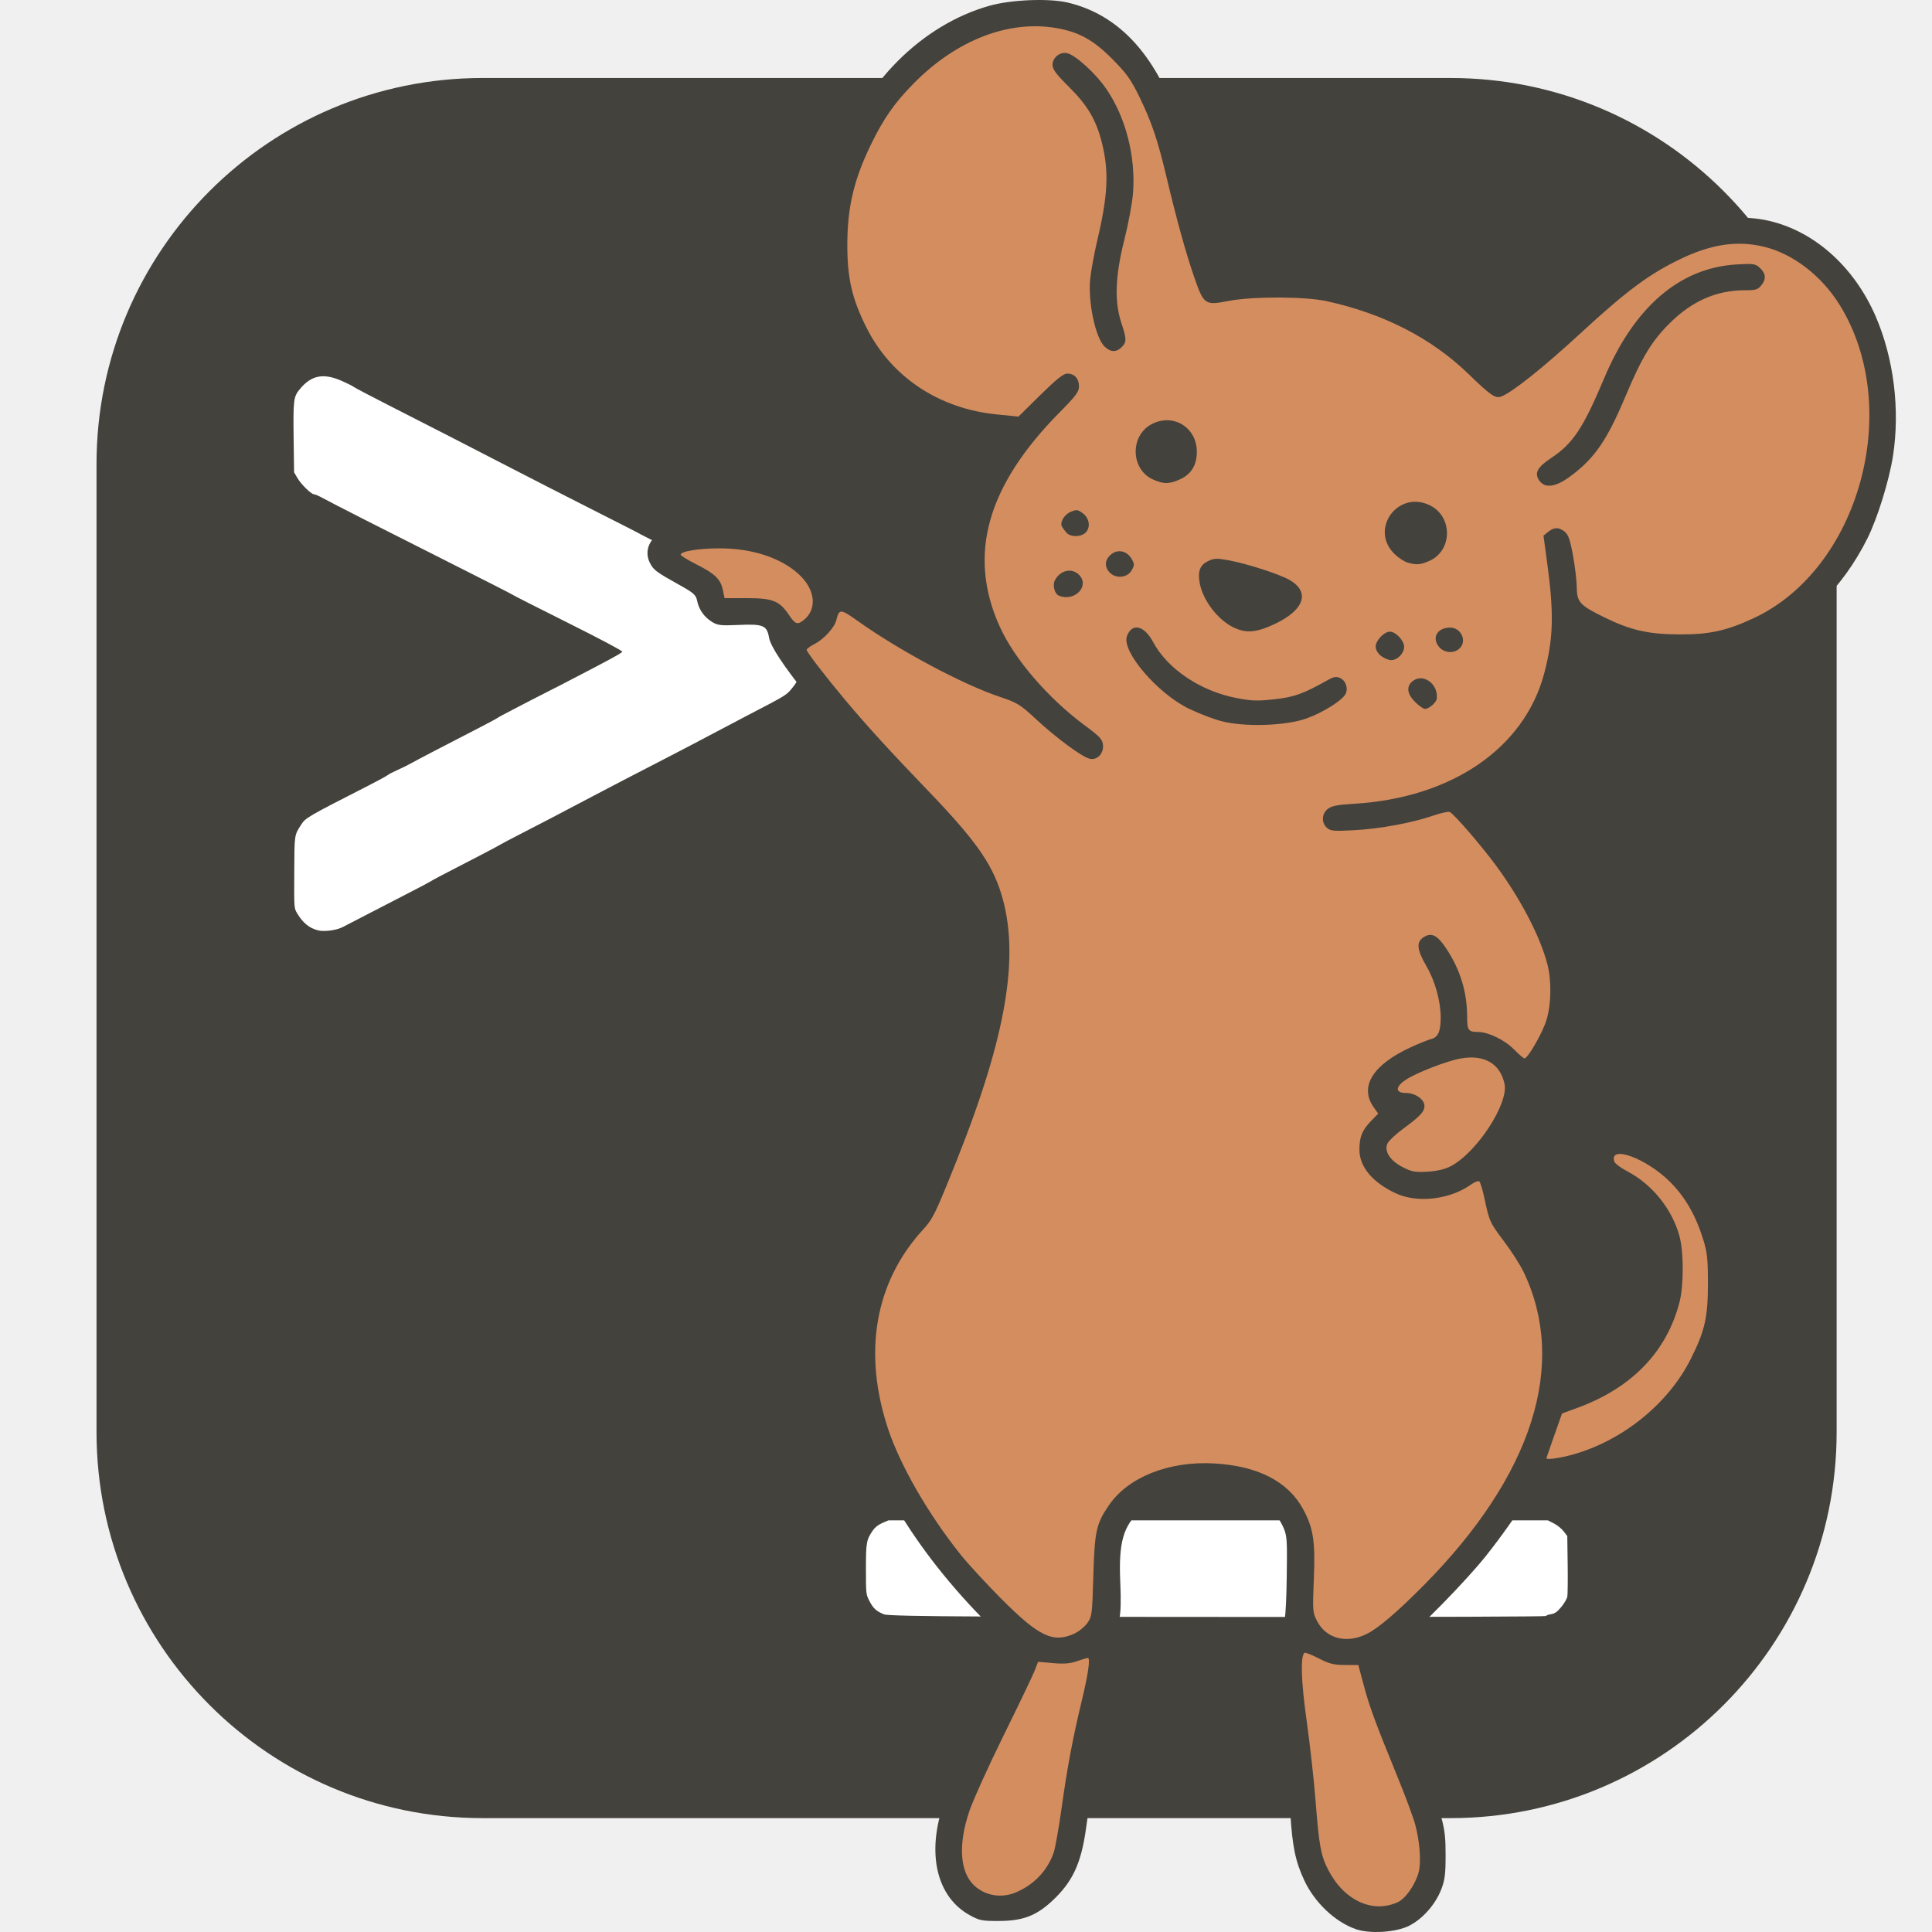
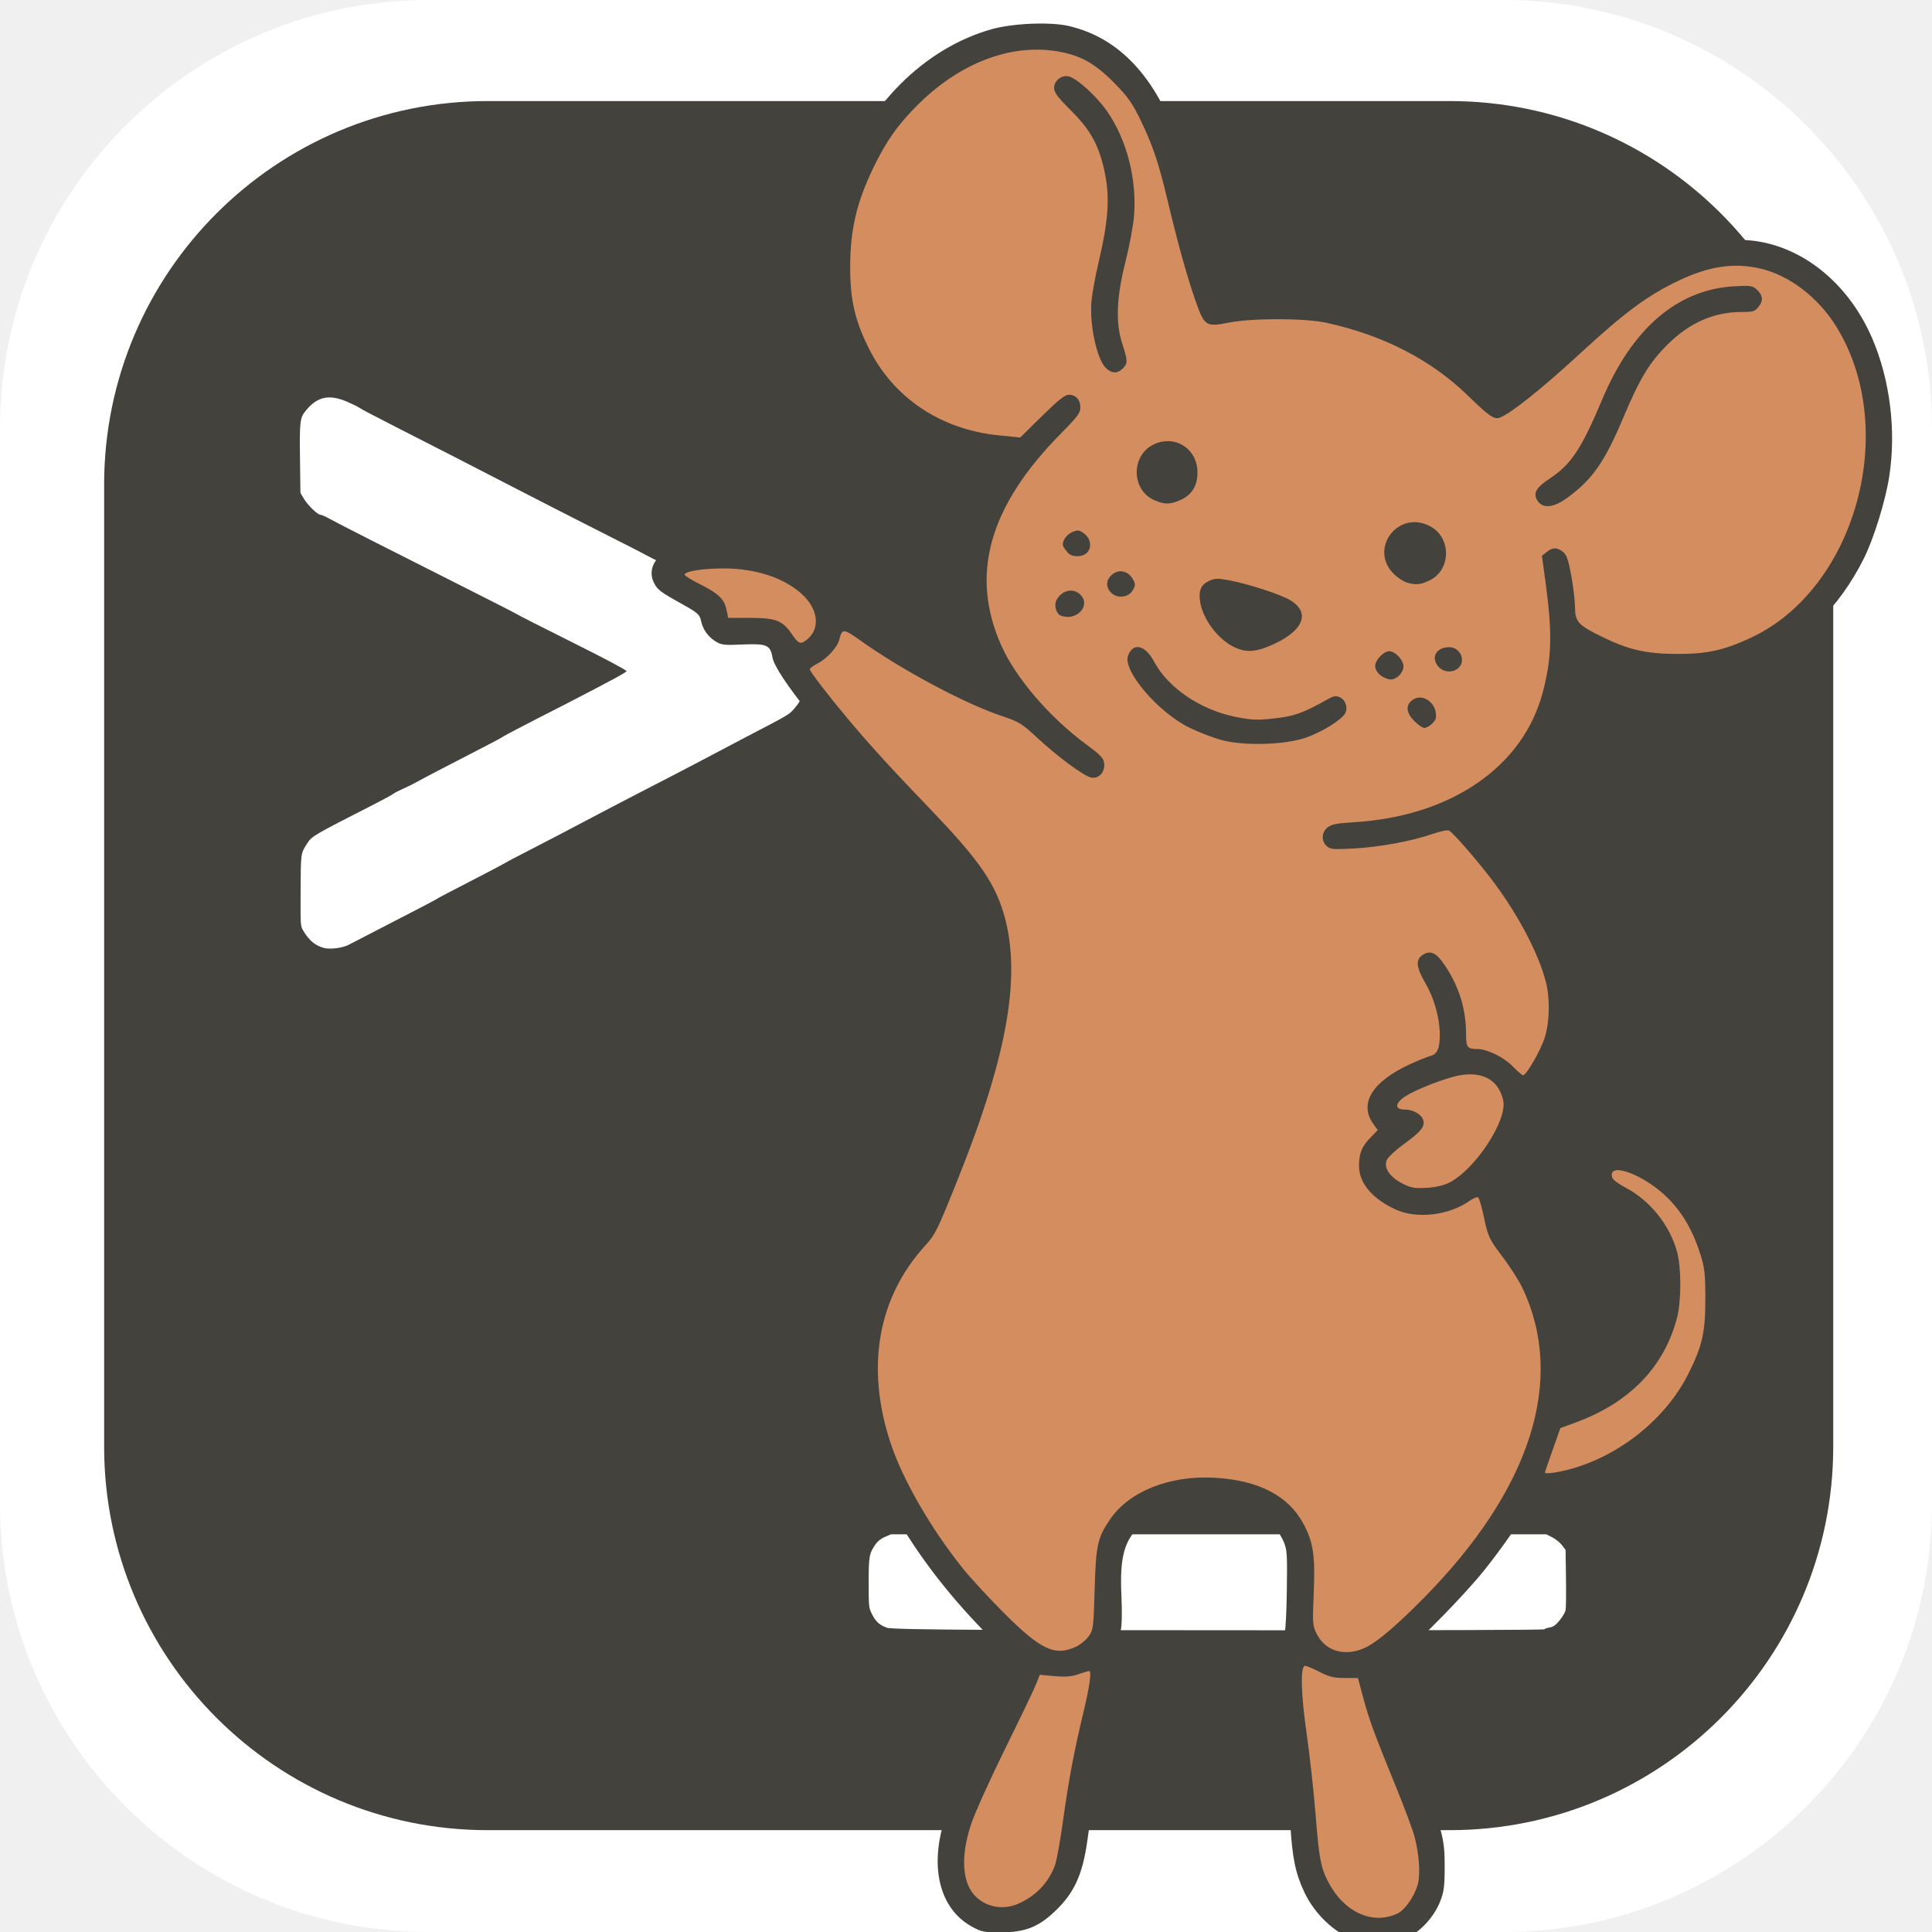
- <svg xmlns="http://www.w3.org/2000/svg" xmlns:ns1="https://boxy-svg.com" xmlns:xlink="http://www.w3.org/1999/xlink" viewBox="0 0 1024 1024" version="1.1" id="svg16" xml:space="preserve">
+ <svg xmlns="http://www.w3.org/2000/svg" xmlns:ns1="https://boxy-svg.com" viewBox="0 0 1024 1024" version="1.1" id="svg16" xml:space="preserve">
  <defs id="defs12">
    <filter id="shadow" ns1:pinned="true" x="-0.002" y="-0.002" width="1.004" height="1.004">
      <feDropShadow result="drop-shadow-0" in="SourceGraphic" style="flood-opacity: 0.3;" stdDeviation="10" dx="0" dy="10" />
    </filter>
    <ns1:guide x="-10" y="100" angle="90" />
    <ns1:guide x="100" y="-10" angle="0" />
    <ns1:guide x="924" y="-10" angle="0" />
    <ns1:guide x="-10" y="924" angle="90" />
    <clipPath id="clip-0">
      <path style="stroke-width: 3px; fill: rgb(255, 255, 255);" d="M 100 724 L 100 300 C 100 185.001 170 99.995 300.026 100 L 724 99.995 C 854 100 924 185.001 924 300 L 924 724 C 924 839.001 854 923.995 724 924 L 300.026 924 C 170 924 100 839.001 100 724 Z" id="path2" />
    </clipPath>
    <symbol id="symbol-0" viewBox="0 0 1024 1024" ns1:pinned="true">
      <g style="" transform="matrix(1, 0, 0, 1, 0, 0)" id="g12">
        <path style="fill: none; stroke: rgb(145, 145, 145); stroke-width: 3px;" d="M 0 739.001 L 0 285.001 C 0 135.001 112 0 284.999 0 L 739.001 0 C 912 0 1024 135.001 1024 285.001 L 1024 739.001 C 1024 889.001 912 1024 739.001 1024 L 284.999 1024 C 112 1024 0 889.001 0 739.001 Z" id="path5" />
        <path style="stroke: rgb(145, 145, 145); fill: none; stroke-width: 3px;" d="M 50 739.001 L 50 285.001 C 50 162 140 50 284.999 50 L 739.001 50 C 884.001 50 974 162 974 285.001 L 974 739.001 C 974 862 884.001 974 739.001 974 L 284.999 974 C 140 974 50 862 50 739.001 Z" id="path6" />
        <path style="fill: none; stroke: rgb(255, 0, 0); stroke-width: 3px;" d="M 100 724.005 L 100 300.005 C 100 185.006 170 100 300.026 100.005 L 724 100 C 854 100.005 924 185.006 924 300.005 L 924 724.005 C 924 839.006 854 924 724 924.005 L 300.026 924.005 C 170 924.005 100 839.006 100 724.005 Z" id="path7" />
        <path style="fill: none; stroke: rgb(255, 0, 0);" d="M 154.017 870.001 L 870.001 870.001 L 870.001 154.014 L 154.017 154.014 L 154.017 870.001 Z M 154.017 870.001 L 870.001 154.014 L 154.017 870.001 Z M 100 511.995 L 924 511.995 L 100 511.995 Z M 100 669.36 L 924 669.36 L 100 669.36 Z M 924 354.631 L 100 354.631 L 924 354.631 Z M 669.365 99.995 L 669.365 923.995 L 669.365 99.995 Z M 354.635 923.995 L 354.635 99.995 L 354.635 923.995 Z M 512 99.995 L 512 923.995 L 512 99.995 Z M 154.017 154.014 L 870.001 870.001 L 154.017 154.014 Z" id="path8" />
        <circle style="fill: none; stroke: rgba(255, 0, 0, 0.6);" cx="512" cy="511.995" r="157.397" id="circle9" />
        <circle style="fill: none; stroke: rgba(255, 0, 0, 0.6);" cx="512" cy="511.995" r="222.577" id="circle10" />
        <circle style="fill: none; stroke: rgba(255, 0, 0, 0.6);" cx="512" cy="511.995" r="358.001" id="circle11" />
        <path d="M 1084.343 548.001 L 143.343 548.001 C 114.624 548.001 91.343 524.72 91.343 496.001 C 91.343 467.282 114.624 444.001 143.343 444.001 L 1084.343 444.001 C 1113.062 444.001 1136.343 467.282 1136.343 496.001 C 1136.343 524.72 1113.062 548.001 1084.343 548.001 Z M 1136.3 496.039 L 91.3 495.961" style="stroke-width: 5px; fill: rgba(0, 195, 255, 0.37); stroke: rgb(0, 119, 255); stroke-dasharray: 24, 10;" transform="matrix(0.430444, -0.902617, 0.902617, 0.430444, -98.0934, 836.5461)" id="path12" />
      </g>
    </symbol>
  </defs>
-   <use width="1024" height="1024" style="display:none" xlink:href="#symbol-0" id="use16" />
-   <rect style="display:none;opacity:1;fill:#241f1c;stroke:#ffffff;stroke-width:16.544;stroke-linejoin:round;stroke-dasharray:none;stroke-opacity:1" id="rect3" width="3022.111" height="2105.934" x="-846.191" y="-439.001" ry="4.398" />
-   <g id="g1" transform="matrix(1.123035,0,0,1.123035,-62.68909,-72.49996)">
+   <rect style="display:inline;opacity:1;fill:#ffffff;fill-opacity:1;stroke:none;stroke-width:11.485;stroke-dasharray:none;stroke-opacity:1" id="rect2" width="911.815" height="911.815" x="55.821" y="64.557" ry="202.298" transform="matrix(1.123035,0,0,1.123035,-62.68909,-72.49996)" />
+   <g id="g1" transform="matrix(1.115929,0,0,1.115929,-57.93391,-59.56148)">
    <rect style="display:inline;opacity:1;fill:#43423d;fill-opacity:1;stroke:none;stroke-width:10.344;stroke-dasharray:none;stroke-opacity:1" id="rect1" width="821.256" height="821.256" x="101.372" y="101.372" ry="182.206" />
    <path style="display:inline;fill:#ffffff;fill-opacity:1;stroke-width:0.593" d="m 205.873,503.632 c -4.169,-1.085 -7.053,-3.452 -9.836,-8.072 -1.427,-2.369 -1.428,-2.391 -1.342,-19.338 0.091,-17.994 -8.3e-4,-17.359 3.258,-22.458 2.07,-3.239 2.985,-3.771 31.635,-18.384 4.565,-2.329 8.7,-4.579 9.189,-5.001 0.489,-0.422 2.623,-1.53 4.743,-2.463 2.119,-0.933 5.02,-2.368 6.446,-3.189 2.334,-1.345 12.586,-6.692 32.978,-17.199 3.913,-2.016 7.391,-3.895 7.729,-4.175 0.338,-0.28 3.54,-2.012 7.114,-3.848 3.574,-1.836 7.433,-3.84 8.574,-4.453 1.141,-0.613 3.056,-1.593 4.255,-2.177 1.199,-0.585 5.734,-2.9 10.078,-5.144 21.947,-11.342 28.615,-14.951 28.808,-15.595 0.125,-0.418 -10.24,-5.925 -25.446,-13.521 -14.112,-7.049 -25.943,-13.053 -26.292,-13.342 -0.349,-0.29 -12.363,-6.427 -26.699,-13.64 -34.101,-17.157 -58.429,-29.534 -62.686,-31.892 -1.882,-1.043 -3.822,-1.896 -4.311,-1.896 -1.34,0 -6.071,-4.613 -7.871,-7.673 l -1.588,-2.702 -0.196,-15.118 c -0.249,-19.204 -0.093,-20.503 2.908,-24.143 5.398,-6.549 11.061,-7.687 19.64,-3.947 2.706,1.18 5.32,2.48 5.809,2.89 0.489,0.41 8.092,4.409 16.896,8.887 20.153,10.25 36.449,18.609 57.21,29.344 8.967,4.637 25.507,13.094 36.757,18.794 20.229,10.251 23.166,11.754 24.9,12.747 0.489,0.28 6.092,3.138 12.45,6.35 6.358,3.213 18.63,9.506 27.271,13.984 8.641,4.479 18.512,9.595 21.935,11.369 6.957,3.606 10.142,6.336 11.99,10.281 1.059,2.259 1.29,4.097 1.509,11.985 0.311,11.174 -0.382,14.176 -4.338,18.811 -2.633,3.085 -2.468,2.987 -22.306,13.306 -4.457,2.319 -11.794,6.183 -16.303,8.588 -4.51,2.405 -12.601,6.644 -17.981,9.421 -21.025,10.853 -27.893,14.42 -36.395,18.902 -19.797,10.437 -24.212,12.743 -33.857,17.683 -5.543,2.839 -10.345,5.372 -10.671,5.63 -0.326,0.257 -4.595,2.532 -9.486,5.056 -17.908,9.24 -22.541,11.671 -23.121,12.136 -0.326,0.261 -5.662,3.077 -11.857,6.257 -6.195,3.18 -14.866,7.658 -19.268,9.95 -4.402,2.292 -9.204,4.778 -10.671,5.525 -2.908,1.48 -8.702,2.219 -11.561,1.475 z" id="path1" />
    <path style="display:inline;fill:#ffffff;fill-opacity:1;stroke-width:0.593" d="m 473.095,826.468 c -3.725,-1.466 -5.239,-2.878 -7.111,-6.636 -1.435,-2.879 -1.485,-3.378 -1.485,-14.74 0,-12.605 0.224,-13.837 3.331,-18.337 0.948,-1.372 2.556,-2.624 4.381,-3.409 l 2.883,-1.24 h 184.631 126.631 l 2.842,1.44 c 1.563,0.792 3.622,2.46 4.575,3.705 l 1.733,2.265 0.184,13.339 c 0.101,7.337 0.025,14.189 -0.168,15.229 -0.193,1.039 -1.477,3.241 -2.851,4.892 -1.947,2.338 -2.995,3.085 -4.736,3.376 -1.23,0.205 -2.38,0.605 -2.555,0.888 -0.179,0.289 -55.368,0.488 -125.819,0.454 -123.332,-0.06 -183.552,-0.081 -186.465,-1.227 z" id="path23" />
    <g id="g17" transform="matrix(0.9590948,0,0,0.9590948,223.2307,-21.16085)" style="display:inline;opacity:1">
      <path id="path18" style="display:inline;fill:#d38d5f" d="m 334.508,90.875 c -7.746,0.05 -15.677,0.947 -23.172,3.241 -0.51,0.156 -1.188,0.365 -1.705,0.535 -7.47,2.472 -14.583,5.946 -21.35,9.941 -7.902,4.712 -14.894,10.792 -21.262,17.4 -9.33,9.533 -17.055,20.602 -23.005,32.532 -0.74,1.488 -1.548,3.185 -2.263,4.778 -2.533,5.632 -4.676,11.439 -6.397,17.37 -0.367,1.27 -0.781,2.774 -1.124,4.146 -0.552,2.155 -1.001,4.171 -1.446,6.364 -1.038,5.181 -1.749,10.609 -2.07,15.771 -0.094,1.621 -0.163,3.125 -0.191,4.788 -0.21,9.434 0.952,18.884 3.383,28 1.79,6.868 4.25,13.567 7.422,19.919 0.234,0.458 0.619,1.221 0.923,1.795 1.922,3.634 4.082,7.142 6.479,10.482 0.323,0.426 0.821,1.133 1.229,1.662 8.376,11.152 19.582,20.085 32.165,26.059 2.325,1.116 4.88,2.197 7.17,3.084 7.612,2.926 15.568,4.881 23.615,6.153 1.514,0.364 3.306,0.607 4.263,1.983 0.368,0.765 0.264,1.616 -0.139,2.35 -1.766,3.485 -4.124,6.632 -5.886,10.122 -3.817,7.266 -7.059,14.852 -9.477,22.699 -1.408,4.694 -2.354,9.539 -2.504,14.446 -0.123,2.535 -0.141,5.312 -0.138,7.945 0.07,5.928 -0.147,11.932 1.092,17.767 1.62,7.095 4.239,13.919 7.113,20.589 1.624,3.696 3.58,7.268 4.799,11.129 0.307,0.97 0.016,2.238 -0.98,2.66 -1.277,0.661 -2.705,-0.121 -3.941,-0.547 -6.372,-2.635 -12.512,-5.795 -18.616,-8.991 -10.195,-5.409 -19.913,-11.661 -29.542,-18.008 -7.503,-5.034 -14.992,-10.113 -22.088,-15.713 -1.8,-1.445 -3.603,-2.939 -4.911,-4.864 -3.839,-4.756 -8.885,-8.381 -14.174,-11.365 -0.372,-0.203 -1.07,-0.59 -1.577,-0.853 -8.088,-4.206 -16.888,-7.05 -25.902,-8.404 -8.208,-1.055 -16.561,-0.648 -24.714,0.668 -5.034,0.892 -10.123,2.033 -14.679,4.431 -3.204,1.606 -5.198,5.1 -5.495,8.606 -0.255,2.766 1.415,5.245 3.393,7.009 4.87,4.427 11.114,6.822 16.537,10.438 2.021,1.317 3.62,3.243 4.459,5.512 1.117,2.636 1.845,5.614 3.981,7.652 1.775,1.506 3.982,2.391 6.135,3.212 3.261,1.075 6.744,0.541 10.097,0.358 3.539,-0.214 7.192,-0.617 10.659,0.351 2.227,0.588 4.072,2.435 4.48,4.728 0.372,1.455 0.023,3.034 0.759,4.402 1.766,3.837 4.345,7.223 6.777,10.653 4.432,6.04 9,11.937 13.663,17.821 12.883,16.211 27.241,31.348 41.451,46.431 8.855,9.408 17.783,18.779 25.893,28.849 5.613,7.025 10.826,14.614 13.535,23.275 1.488,4.601 2.377,9.384 2.683,14.209 0.63,8.782 0.513,17.618 -0.26,26.387 -0.61,6.867 -2.053,13.627 -3.56,20.344 -4.425,18.948 -10.666,37.428 -17.71,55.55 -3.388,8.622 -6.952,17.174 -10.622,25.679 -1.818,4.158 -3.817,8.301 -6.762,11.796 -7.493,8.967 -13.903,18.901 -18.427,29.698 -1.286,3.05 -2.42,6.163 -3.407,9.322 -0.172,0.572 -0.448,1.46 -0.643,2.159 -4.221,14.618 -4.894,30.147 -2.615,45.159 2.191,14.545 6.905,28.64 13.195,41.908 7.358,15.323 16.774,29.581 27.155,43.012 10.365,13.367 21.832,25.87 34.14,37.468 1.706,1.725 3.716,3.396 4.489,5.777 0.673,2.167 -0.218,4.383 -1.113,6.341 -5.596,12.568 -11.898,24.804 -17.948,37.156 -4.472,9.252 -8.869,18.481 -12.706,27.996 -1.517,3.899 -2.845,7.877 -3.961,11.909 -1.497,5.508 -1.157,11.267 -1.229,16.914 0.071,4.031 -0.21,8.239 1.384,12.04 2.355,5.758 5.589,11.397 10.611,15.23 4.768,3.722 10.896,5.295 16.873,5.289 7.926,0.12 15.866,-2.407 22.212,-7.168 3.732,-2.76 6.943,-6.186 9.629,-9.963 0.196,-0.284 0.662,-0.94 0.945,-1.384 2.842,-4.208 4.931,-8.899 6.299,-13.784 0.126,-0.454 0.342,-1.263 0.502,-1.854 2.092,-8.285 2.791,-16.824 4.12,-25.244 2.418,-16.201 5.342,-32.344 9.402,-48.222 1.54,-6.181 2.818,-12.471 2.959,-18.861 0.136,-6.023 0.198,-12.084 1.217,-18.038 0.706,-2.618 0.866,-5.336 0.99,-8.033 0.032,-1.016 0.091,-2.301 0.105,-3.423 0.234,-9.133 -0.559,-18.314 0.593,-27.407 0.572,-4.69 2.135,-9.287 4.835,-13.186 2.195,-3.504 5.337,-6.334 8.891,-8.414 6.954,-4.071 14.954,-6.004 22.912,-6.826 9.085,-0.852 18.417,-0.254 27.118,2.624 5.123,1.707 9.998,4.429 13.665,8.449 3.622,3.768 5.939,8.674 6.813,13.809 1.002,5.506 0.648,11.127 0.633,16.691 -0.194,8.774 -0.502,17.581 -1.905,26.259 -0.421,2.622 -1.113,5.192 -2.074,7.667 -1.806,5.276 -2.111,10.919 -1.937,16.451 0.051,1.665 0.153,3.547 0.284,5.292 0.905,11.845 2.87,23.572 4.162,35.375 1.029,9.016 1.99,18.137 2.585,27.135 0.686,8.298 1.329,16.703 3.837,24.69 2.54,7.855 6.623,15.303 12.473,21.185 5.814,5.908 13.423,10.324 21.743,11.304 6.909,0.869 14.098,-0.582 20.092,-4.138 0.318,-0.184 0.995,-0.608 1.289,-0.802 5.407,-3.519 9.573,-8.829 11.83,-14.862 2.658,-6.518 3.46,-13.69 2.781,-20.671 -0.964,-9.907 -4.117,-19.436 -7.628,-28.696 -2.949,-7.671 -6.351,-15.263 -9.468,-22.93 -3.687,-9.058 -7.44,-18.117 -10.233,-27.5 -1.423,-4.946 -2.428,-9.999 -3.644,-14.997 5.185,-4.044 10.315,-8.164 15.16,-12.613 8.636,-7.851 16.84,-16.296 24.601,-24.934 9.423,-10.584 18.449,-21.572 26.276,-33.4 2.522,-3.771 4.626,-7.882 7.794,-11.174 1.235,-1.155 3.039,-1.229 4.599,-1.648 4.376,-0.917 8.845,-1.357 13.166,-2.542 8.417,-2.161 16.646,-5.086 24.519,-8.766 2.992,-1.408 5.9,-3.029 8.674,-4.705 13.969,-8.425 25.993,-20.147 34.417,-34.144 2.472,-4.09 4.646,-8.36 6.506,-12.762 0.69,-1.634 1.418,-3.481 2.04,-5.228 1.866,-5.293 3.432,-10.715 4.355,-16.257 0.498,-3.233 0.641,-6.516 0.702,-9.72 0.117,-9.783 0.18,-19.767 -2.657,-29.23 -0.541,-1.845 -1.158,-3.626 -1.827,-5.36 -1.775,-4.488 -3.789,-8.892 -6.147,-13.104 -5.916,-10.237 -14.495,-18.971 -24.751,-24.881 -5.95,-3.356 -12.559,-5.839 -19.434,-6.176 -3.24,-0.162 -6.604,0.692 -9.097,2.84 -1.384,1.259 -2.931,2.575 -3.506,4.42 -0.44,2.047 -0.354,4.175 -0.213,6.252 0.174,2.405 1.291,4.701 3.111,6.289 3.406,3.062 7.692,4.853 11.447,7.42 4.411,2.829 8.422,6.366 11.369,10.728 3.532,4.992 6.043,10.737 7.004,16.793 0.936,5.91 0.989,11.96 0.257,17.897 -1.513,12.2 -6.922,23.83 -15.095,32.993 -4.691,5.26 -10.169,9.866 -16.366,13.254 -3.607,1.978 -7.291,3.914 -11.252,5.084 -1.32,0.379 -3.08,0.523 -3.967,-0.752 -0.961,-1.582 -0.755,-3.542 -0.824,-5.319 0.065,-4.268 0.613,-8.522 0.424,-12.796 -0.35,-13.042 -3.583,-25.921 -8.761,-37.864 -3.455,-7.982 -7.915,-15.521 -13.228,-22.407 -1.899,-2.652 -3.907,-5.256 -5.443,-8.14 -0.423,-1.122 -0.436,-2.359 -0.759,-3.516 -1.532,-7.253 -3.32,-14.449 -4.995,-21.67 3.478,-5.382 7.126,-10.676 9.978,-16.43 2.383,-4.779 4.616,-9.717 5.605,-14.996 0.922,-4.205 3.818,-7.553 6.641,-10.648 3.219,-3.842 5.945,-8.091 8.269,-12.526 3.994,-7.927 6.597,-16.662 6.756,-25.579 0.109,-4.42 -0.335,-8.844 -1.181,-13.18 -0.174,-0.918 -0.446,-2.093 -0.679,-3.107 -2.6,-10.611 -7.161,-20.632 -12.335,-30.215 -7.876,-14.364 -17.415,-27.802 -28.195,-40.129 -1.961,-2.211 -4.05,-4.535 -5.98,-6.859 -0.719,-0.81 -1.333,-1.703 -1.662,-2.744 0.481,-0.909 1.17,-1.66 2.033,-2.22 4.76,-3.535 9.919,-6.523 14.435,-10.385 4.204,-3.483 8.113,-7.317 11.719,-11.415 0.899,-1.036 1.94,-2.263 2.851,-3.409 3.545,-4.396 6.635,-9.164 9.064,-14.266 3.254,-6.4 5.819,-13.168 7.322,-20.197 1.34,-5.87 2.026,-11.87 3.359,-17.739 0.255,-0.483 0.109,-1.42 0.872,-1.327 0.881,-0.267 1.791,-0.172 2.627,0.204 3.793,1.415 7.405,3.269 11.208,4.66 1.394,0.532 3.006,1.128 4.497,1.651 1.563,0.547 3.137,1.083 4.636,1.555 1.573,0.5 3.237,0.99 4.902,1.431 0.384,0.096 1.157,0.293 1.696,0.4 3.921,0.863 8.024,0.957 11.945,1.049 6.873,0.085 13.753,0.192 20.619,-0.19 1.98,-0.126 4.158,-0.302 6.203,-0.57 1.079,-0.141 1.978,-0.277 3.084,-0.471 6.296,-1.061 12.306,-3.335 18.095,-5.971 0.407,-0.2 1.147,-0.528 1.679,-0.795 2.342,-1.13 4.767,-2.482 6.897,-3.772 5.083,-3.084 9.893,-6.606 14.445,-10.426 0.889,-0.758 1.967,-1.682 2.91,-2.525 7.465,-6.682 14.206,-14.248 19.433,-22.82 2.178,-3.491 4.239,-7.269 5.987,-10.838 1.704,-3.491 3.224,-6.974 4.639,-10.621 3.604,-9.311 6.294,-19.183 7.907,-29.115 0.705,-4.332 1.228,-8.873 1.499,-13.325 0.107,-1.715 0.188,-3.633 0.218,-5.363 0.053,-2.75 0.009,-5.567 -0.129,-8.176 -0.493,-8.902 -1.935,-17.753 -4.278,-26.355 -0.351,-1.253 -0.774,-2.73 -1.197,-4.058 -0.573,-1.836 -1.198,-3.658 -1.84,-5.39 -0.793,-2.152 -1.673,-4.311 -2.57,-6.329 -2.922,-6.595 -6.54,-12.89 -10.868,-18.666 -0.457,-0.593 -1.093,-1.436 -1.639,-2.108 -8.278,-10.403 -19.22,-18.836 -31.771,-23.381 -2.882,-1.108 -5.953,-1.588 -9.001,-1.98 -0.444,-0.042 -1.136,-0.133 -1.615,-0.175 -1.175,-0.118 -2.353,-0.207 -3.59,-0.29 -1.41,-0.089 -3.053,-0.156 -4.556,-0.186 -3.583,-0.079 -7.248,0.009 -10.739,0.27 -1.167,0.088 -2.58,0.22 -3.838,0.375 -3.503,0.378 -6.921,1.262 -10.267,2.341 -8.31,2.548 -16.221,6.316 -23.536,11 -10.912,6.995 -20.865,15.351 -30.681,23.782 -8.747,7.529 -17.246,15.341 -25.856,23.023 -3.624,3.156 -7.187,6.398 -11.021,9.301 -1.604,1.142 -3.208,2.285 -4.812,3.427 -6.625,-6.393 -13.089,-12.994 -20.383,-18.642 -1.472,-1.154 -2.998,-2.302 -4.449,-3.333 -6.278,-4.506 -13.025,-8.345 -20.055,-11.548 -1.114,-0.5 -2.457,-1.098 -3.669,-1.61 -9.042,-3.783 -18.382,-6.85 -27.886,-9.243 -1.579,-0.391 -3.545,-0.861 -5.102,-1.217 -4.145,-0.989 -8.382,-1.509 -12.631,-1.785 -8.534,-0.593 -17.102,-0.702 -25.651,-0.397 -0.862,0.051 -2.01,0.094 -2.983,0.158 -2.893,0.131 -5.757,0.564 -8.62,0.972 -2.103,0.235 -4.599,0.486 -6.274,-1.084 -1.144,-1.243 -1.546,-2.966 -2.151,-4.506 -2.902,-8.514 -5.239,-17.209 -7.555,-25.897 -1.877,-7.045 -3.542,-14.219 -5.233,-21.263 -1.406,-5.705 -2.929,-11.395 -4.633,-16.941 -4.136,-13.435 -9.447,-26.749 -17.921,-38.084 -5.671,-7.657 -12.573,-14.569 -20.942,-19.245 -2.946,-1.663 -6.037,-3.063 -9.211,-4.232 -0.538,-0.195 -1.397,-0.503 -2.064,-0.721 -3.861,-1.331 -7.862,-2.344 -11.959,-2.512 -3.074,-0.177 -6.118,-0.171 -9.247,-0.169 z" />
      <path style="display:inline;fill:#43423d" d="m 492.394,1038.603 c -10.161,-3.663 -20.045,-13.069 -25.114,-23.898 -4.392,-9.383 -5.916,-16.781 -6.909,-33.526 -0.506,-8.539 -2.101,-23.839 -3.545,-34 -1.444,-10.161 -2.86,-23.955 -3.147,-30.655 -0.467,-10.885 -0.273,-12.959 1.818,-19.5 2.427,-7.592 3.058,-15.489 3.223,-40.319 0.07,-10.594 -0.191,-12.555 -2.228,-16.738 -5.929,-12.175 -18.858,-17.441 -40.475,-16.487 -14.725,0.65 -22.376,2.994 -29.106,8.919 -8.752,7.704 -11.095,15.926 -10.185,35.745 0.395,8.601 0.226,15.024 -0.461,17.561 -0.596,2.2 -1.418,10.075 -1.826,17.5 -0.566,10.297 -1.596,16.94 -4.339,28 -3.395,13.687 -6.629,31.988 -10.23,57.881 -2.398,17.247 -6.601,26.287 -16.547,35.59 -7.863,7.355 -14.48,9.899 -25.929,9.971 -8.71,0.054 -9.943,-0.186 -14.833,-2.895 -14.747,-8.169 -20.323,-26.646 -14.652,-48.546 2.706,-10.45 9.605,-26.424 21.364,-49.469 6.491,-12.721 12.592,-25.199 13.558,-27.728 l 1.756,-4.598 -12.876,-12.852 c -36.546,-36.478 -60.881,-77.579 -66.924,-113.034 -2.217,-13.006 -1.463,-35.528 1.562,-46.642 3.897,-14.318 11.589,-28.552 23.873,-44.177 6.814,-8.668 24.8,-54.648 31.683,-81 5.888,-22.54 6.921,-29.555 6.851,-46.5 -0.058,-13.964 -0.327,-16.306 -2.719,-23.631 -4.6,-14.09 -11.963,-23.879 -40.139,-53.369 -34.758,-36.378 -60.555,-68.428 -62.01,-77.04 -1.018,-6.025 -2.885,-6.816 -14.807,-6.277 -8.987,0.407 -10.562,0.223 -13.382,-1.563 -3.84,-2.432 -6.338,-6.03 -7.216,-10.395 -0.552,-2.742 -1.769,-3.848 -8.119,-7.384 -12.215,-6.801 -13.391,-7.681 -15.198,-11.375 -2.31,-4.721 -0.92,-9.988 3.534,-13.385 3.832,-2.923 15.45,-6.19 25.218,-7.091 20.892,-1.927 46.295,7.309 58.227,21.17 4.876,5.665 29.755,23.098 49.785,34.887 11.217,6.602 28.364,14.888 29.16,14.091 0.306,-0.306 -1.268,-4.287 -3.496,-8.847 -7.021,-14.366 -9.379,-23.473 -9.95,-38.424 -0.39,-10.217 -0.117,-14.88 1.229,-21 2.402,-10.913 6.704,-21.687 12.533,-31.386 2.722,-4.529 4.707,-8.628 4.41,-9.108 -0.297,-0.48 -1.805,-0.873 -3.352,-0.873 -5.389,0 -22.628,-5.03 -31.069,-9.066 -29.207,-13.964 -48.442,-42.798 -52.059,-78.039 -3.421,-33.338 11.783,-73.445 37.735,-99.537 13.192,-13.263 28.888,-22.743 45.324,-27.372 10.586,-2.982 29.201,-3.745 38.4,-1.574 27.51,6.492 46.663,29.364 57.854,69.088 1.395,4.95 3.766,14.4 5.269,21 3.393,14.894 11.085,41.508 12.368,42.79 0.605,0.605 4.728,0.491 11.273,-0.311 19.987,-2.448 41.481,-0.033 63.219,7.105 21.714,7.13 37.798,16.475 52.595,30.556 4.831,4.597 9.357,8.359 10.059,8.359 2.338,0 8.639,-5.326 41.398,-34.992 31.985,-28.965 62.938,-41.688 89.066,-36.608 23.249,4.52 43.74,22.384 54.602,47.6 8.865,20.58 11.975,45.766 8.459,68.5 -1.872,12.103 -7.647,30.732 -12.597,40.633 -24.471,48.947 -73.885,71.339 -122.892,55.688 -5.264,-1.681 -11.303,-3.935 -13.419,-5.009 -2.116,-1.074 -4.416,-1.734 -5.111,-1.467 -0.712,0.273 -1.568,3.172 -1.96,6.631 -3.176,28.072 -18.909,52.992 -42.744,67.704 -3.211,1.982 -5.837,4.102 -5.835,4.712 0.002,0.609 2.739,4.258 6.082,8.108 19.689,22.674 34.652,47.82 40.381,67.862 6.274,21.947 1.311,43.584 -14.094,61.44 -2.753,3.191 -4.36,6.165 -4.828,8.932 -0.878,5.196 -6.449,16.919 -11.69,24.597 l -3.993,5.85 2.478,9.66 c 1.363,5.313 2.756,11.302 3.096,13.309 0.34,2.007 1.321,4.234 2.181,4.947 2.881,2.391 10.304,13.523 14.003,21 8.031,16.232 11.38,30.959 11.38,50.034 0,13.99 -0.381,13.706 10.925,8.141 10.637,-5.235 22.418,-16.955 27.413,-27.272 4.648,-9.6 6.662,-17.609 6.662,-26.5 0,-17.759 -7.905,-31.374 -22.837,-39.332 -6.811,-3.63 -9.883,-6.704 -11.165,-11.173 -1.707,-5.953 0.902,-11.771 6.461,-14.409 10.308,-4.892 28.544,1.609 42.1,15.008 27.236,26.92 30.026,75.361 6.404,111.217 -9.587,14.552 -21.856,25.671 -38.306,34.713 -8.762,4.816 -27.547,11.058 -37.784,12.555 -7.772,1.136 -8.181,1.329 -10.208,4.803 -4.184,7.171 -13.1,19.802 -20.556,29.119 -9.609,12.008 -31.723,34.654 -41.502,42.5 -6.045,4.85 -7.49,6.543 -7.543,8.833 -0.137,5.957 4.294,19.329 14.84,44.784 13.564,32.74 14.51,36.057 14.507,50.882 -0.002,9.556 -0.381,12.455 -2.24,17.147 -2.877,7.258 -9.058,14.246 -15.548,17.577 -6.581,3.378 -19.622,4.198 -26.623,1.674 z m 20.885,-13.204 c 3.832,-1.755 8.598,-8.577 10.255,-14.679 1.333,-4.907 0.572,-15.296 -1.739,-23.733 -0.946,-3.456 -4.846,-13.933 -8.665,-23.283 -11.044,-27.035 -13.685,-34.196 -16.568,-44.923 l -2.709,-10.077 -6.607,-0.019 c -5.457,-0.016 -7.692,-0.579 -12.846,-3.237 -3.432,-1.77 -6.573,-3.011 -6.982,-2.759 -2.131,1.317 -1.745,13.987 1.021,33.516 1.597,11.275 3.577,29.114 4.4,39.642 1.695,21.681 2.567,26.479 6.072,33.395 7.719,15.233 21.863,21.883 34.366,16.157 z m -188.103,-4.741 c 8.956,-3.725 15.615,-10.66 18.74,-19.517 0.793,-2.247 2.606,-12.472 4.03,-22.721 2.701,-19.446 5.488,-34.198 9.943,-52.635 3.046,-12.605 4.169,-20.587 2.893,-20.566 -0.489,0.008 -2.914,0.728 -5.389,1.599 -3.361,1.184 -6.35,1.421 -11.812,0.938 l -7.312,-0.646 -1.657,4.297 c -0.911,2.364 -7.766,16.672 -15.232,31.797 -7.466,15.125 -15.099,32 -16.963,37.5 -5.602,16.537 -4.631,30.123 2.621,36.681 5.401,4.884 13.211,6.153 20.136,3.273 z M 498.254,893.276 c 5.757,-2.937 14.994,-10.861 28.035,-24.048 53.276,-53.876 70.631,-108.42 48.95,-153.847 -1.66,-3.479 -5.966,-10.229 -9.567,-15.001 -7.093,-9.397 -7.33,-9.916 -9.766,-21.406 -0.902,-4.252 -2.064,-7.993 -2.582,-8.313 -0.519,-0.321 -2.354,0.422 -4.079,1.65 -10.301,7.335 -26.327,9.213 -36.843,4.317 -11.596,-5.398 -18.007,-13.071 -18.007,-21.554 0,-6.233 1.357,-9.585 5.684,-14.039 l 3.565,-3.67 -2.186,-3.07 c -7.194,-10.103 -0.59,-20.894 18.061,-29.511 4.074,-1.882 8.671,-3.74 10.214,-4.127 3.378,-0.848 4.661,-3.757 4.661,-10.569 0,-8.041 -2.779,-18.036 -7.044,-25.334 -4.655,-7.966 -5.05,-11.785 -1.463,-14.135 3.885,-2.546 6.834,-1.134 11.12,5.322 6.996,10.539 10.388,21.575 10.388,33.794 0,6.651 0.608,7.471 5.544,7.471 4.858,0 13.005,3.965 17.446,8.49 2.434,2.48 4.792,4.51 5.239,4.51 1.652,0 8.862,-12.557 10.785,-18.783 2.41,-7.803 2.608,-19.406 0.471,-27.611 -3.569,-13.701 -13.1,-32 -25.297,-48.569 -7.008,-9.52 -20.267,-24.905 -22.617,-26.244 -0.683,-0.389 -4.353,0.371 -8.156,1.689 -10.368,3.592 -26.266,6.53 -39.035,7.215 -10.103,0.541 -11.609,0.407 -13.382,-1.198 -2.779,-2.515 -2.571,-6.902 0.441,-9.271 1.895,-1.491 4.736,-2.053 12.75,-2.523 48.257,-2.828 84.08,-27.405 93.793,-64.348 4.51,-17.154 4.81,-29.299 1.349,-54.727 l -1.752,-12.871 2.321,-1.879 c 2.922,-2.366 5.259,-2.38 8.139,-0.048 1.769,1.432 2.655,3.994 4.068,11.75 0.993,5.455 1.825,12.528 1.849,15.716 0.053,7.157 1.572,8.797 13.583,14.665 13.058,6.379 21.636,8.326 36.96,8.387 14.7,0.059 22.983,-1.74 36.251,-7.87 52.244,-24.138 74.113,-103.455 42.549,-154.32 -8.935,-14.399 -23.123,-25.256 -37.403,-28.622 -12.973,-3.058 -25.38,-1.278 -40.276,5.778 -15.678,7.427 -26.927,15.74 -49.621,36.672 -18.55,17.109 -33.944,29.379 -39.322,31.341 -2.772,1.011 -5.337,-0.76 -15.678,-10.827 -18.31,-17.826 -41.943,-30 -70.185,-36.154 -10.703,-2.332 -36.545,-2.373 -48.315,-0.076 -11.53,2.25 -12.088,1.859 -16.806,-11.773 -4.102,-11.852 -8.623,-28.189 -13.624,-49.236 -4.308,-18.132 -7.289,-26.976 -13.19,-39.132 -4.234,-8.723 -6.338,-11.693 -13.242,-18.691 -9.457,-9.585 -16.689,-13.592 -27.971,-15.495 -23.371,-3.942 -48.778,5.887 -69.695,26.963 -9.64,9.713 -15.126,17.54 -21.444,30.593 -8.347,17.246 -11.532,30.877 -11.521,49.315 0.009,16.222 2.264,26.103 9.124,39.985 12.169,24.625 35.614,40.397 64.349,43.289 l 10.738,1.081 10.742,-10.585 c 8.049,-7.932 11.388,-10.585 13.32,-10.585 3.476,0 5.721,2.473 5.721,6.304 0,2.651 -1.521,4.696 -9.425,12.679 -35.89,36.244 -45.443,70.162 -29.663,105.323 7.246,16.146 23.832,35.429 42.088,48.93 7.206,5.329 8.547,6.771 8.809,9.466 0.421,4.336 -2.905,7.741 -6.646,6.803 -3.808,-0.955 -16.354,-10.232 -26.269,-19.423 -7.87,-7.296 -9.202,-8.116 -17.901,-11.031 -18.409,-6.168 -49.545,-22.819 -70.151,-37.517 -8.121,-5.793 -8.902,-5.816 -10.219,-0.303 -0.889,3.723 -6.118,9.47 -10.779,11.848 -2.115,1.079 -3.845,2.356 -3.845,2.838 0,1.086 8.865,12.642 18.86,24.583 10.57,12.629 22.045,25.198 40.92,44.82 22.768,23.67 31.154,35.415 35.81,50.154 9.536,30.186 2.954,69.9 -21.882,132.026 -10.424,26.075 -11.556,28.396 -16.473,33.766 -23.618,25.792 -29.678,60.405 -17.165,98.037 5.991,18.016 19.71,41.826 35.55,61.697 3.727,4.675 12.874,14.609 20.328,22.076 18.349,18.381 25.321,21.71 35.651,17.018 2.254,-1.024 5.179,-3.376 6.5,-5.228 2.287,-3.206 2.428,-4.319 2.973,-23.367 0.629,-21.972 1.43,-25.555 7.777,-34.781 9.442,-13.723 29.513,-21.664 51.61,-20.419 21.545,1.214 36.394,8.827 43.817,22.466 5.046,9.272 6.061,15.824 5.304,34.234 -0.659,16.024 -0.611,16.63 1.664,21 4.504,8.651 14.654,11.154 24.616,6.071 z m -71.861,-449.063 c -4.125,-1.095 -11.325,-3.863 -16,-6.15 -15.456,-7.562 -33.06,-28.166 -30.411,-35.595 2.396,-6.722 8.478,-5.417 12.834,2.754 7.071,13.262 23.273,24.187 40.969,27.624 7.563,1.469 10.366,1.563 18.762,0.631 9.804,-1.088 14.178,-2.659 26.161,-9.392 3.108,-1.747 4.26,-1.94 6.222,-1.046 2.811,1.281 4.079,5.147 2.596,7.918 -1.707,3.189 -11.245,9.135 -19.189,11.962 -10.327,3.675 -30.617,4.301 -41.944,1.293 z m 95.4,-9.408 c -3.815,-3.815 -4.381,-7.402 -1.571,-9.945 5.114,-4.628 13.111,0.827 12.233,8.345 -0.221,1.894 -3.807,5 -5.773,5 -0.819,0 -3.019,-1.53 -4.889,-3.4 z m -16.765,-22.673 c -1.577,-1.241 -2.635,-3.065 -2.635,-4.545 0,-3.016 4.14,-7.382 7,-7.382 2.89,0 7,4.377 7,7.455 0,3.196 -3.257,6.545 -6.365,6.545 -1.301,0 -3.551,-0.933 -5,-2.073 z m 28.42,-4.585 c -3.536,-4.495 -0.641,-9.343 5.579,-9.343 5.51,0 8.482,6.775 4.537,10.345 -2.861,2.589 -7.666,2.113 -10.116,-1.002 z M 432.894,398.33 c -8.101,-3.707 -15.749,-13.725 -17.172,-22.489 -0.895,-5.517 0.308,-8.495 4.179,-10.341 3.013,-1.437 4.309,-1.49 10.128,-0.418 9.121,1.681 24.983,6.802 29.977,9.678 11.035,6.356 6.721,16.009 -10.278,22.999 -6.993,2.875 -11.47,3.027 -16.835,0.572 z m -86.315,-15.809 c -2.192,-0.877 -3.33,-5.175 -2.022,-7.632 2.627,-4.932 8.302,-6.219 11.837,-2.685 5.49,5.49 -2.055,13.42 -9.815,10.316 z m 24.861,-11.497 c -2.742,-2.943 -2.304,-6.559 1.1,-9.088 3.331,-2.476 7.641,-1.339 9.854,2.599 1.336,2.378 1.333,2.97 -0.031,5.42 -2.113,3.795 -7.859,4.358 -10.922,1.07 z m 146.547,-4.861 c -1.598,-0.478 -4.42,-2.336 -6.269,-4.129 -12.678,-12.288 1.816,-31.921 17.615,-23.861 11.012,5.618 10.804,22.065 -0.344,27.127 -4.46,2.026 -6.563,2.19 -11.002,0.863 z M 350.201,351.455 c -0.827,-0.963 -1.8,-2.275 -2.162,-2.916 -1.186,-2.097 1.12,-5.994 4.335,-7.325 2.798,-1.159 3.447,-1.082 5.834,0.693 3.263,2.425 4.002,6.741 1.606,9.387 -2.191,2.421 -7.595,2.511 -9.613,0.162 z m 232.574,-25.791 c -2.35,-3.586 -0.784,-6.421 6.055,-10.96 10.631,-7.057 15.697,-14.685 25.948,-39.071 14.776,-35.154 37.124,-54.417 65.117,-56.127 7.852,-0.48 9.276,-0.311 11.163,1.325 3.272,2.836 3.688,5.659 1.282,8.718 -1.862,2.367 -2.769,2.657 -8.307,2.657 -13.821,0 -25.825,5.228 -36.732,16 -9.007,8.894 -13.868,16.895 -21.973,36.16 -9.2,21.87 -15.203,30.559 -27.293,39.504 -7.201,5.328 -12.533,5.955 -15.259,1.795 z m -189.977,-0.363 c -11.143,-5.06 -11.378,-21.821 -0.385,-27.345 10.569,-5.31 21.973,1.825 21.973,13.748 0,6.529 -2.749,11.033 -8.263,13.536 -5.293,2.403 -8.138,2.415 -13.325,0.06 z m -23.876,-65.476 c -4.455,-4.455 -8.086,-21.615 -7.009,-33.12 0.36,-3.85 1.949,-12.491 3.531,-19.202 5.199,-22.065 5.757,-33.687 2.288,-47.67 -2.796,-11.27 -7.009,-18.493 -15.993,-27.42 -6.681,-6.638 -8.345,-8.878 -8.345,-11.227 0,-3.532 3.812,-6.497 7.243,-5.633 4.273,1.075 14.145,10.134 19.294,17.703 9.528,14.008 14.416,33.14 13.059,51.114 -0.361,4.779 -2.285,15.134 -4.277,23.012 -4.494,17.775 -4.95,30.31 -1.486,40.824 2.657,8.063 2.677,9.491 0.168,12 -2.656,2.656 -5.566,2.525 -8.471,-0.38 z m 230.318,545.356 c 24.565,-6.807 47.118,-25.027 58.157,-46.983 6.957,-13.837 8.496,-20.539 8.496,-36.993 0,-12.404 -0.339,-15.584 -2.342,-22 -3.672,-11.761 -8.829,-20.741 -16.121,-28.074 -11.698,-11.765 -30.315,-18.62 -27.609,-10.167 0.307,0.958 3.132,3.084 6.279,4.726 12.357,6.446 22.225,18.713 25.82,32.097 2.1,7.818 2.093,24.236 -0.014,32.365 -6.351,24.509 -23.516,42.238 -50.412,52.068 l -7.398,2.704 -3.843,10.891 c -2.113,5.99 -3.847,11.003 -3.852,11.141 -0.032,0.868 6.621,-0.052 12.837,-1.775 z M 539.185,663.322 c 12.813,-6.567 28.716,-30.834 26.614,-40.611 -2.165,-10.069 -10.108,-14.602 -21.801,-12.44 -6.816,1.26 -21.635,7.027 -26.744,10.408 -5.302,3.509 -5.3,6.527 0.004,6.527 4.627,0 9.135,3.15 9.135,6.384 0,2.808 -2.078,5.045 -10.28,11.067 -3.577,2.626 -7.091,5.874 -7.81,7.216 -2.007,3.749 1.068,8.631 7.489,11.893 4.406,2.238 6.054,2.534 12.101,2.173 4.562,-0.272 8.495,-1.184 11.291,-2.617 z M 221.026,394.433 c 6.745,-5.464 5.588,-15.182 -2.7,-22.669 -8.856,-8.001 -22.907,-12.559 -38.72,-12.559 -10.271,0 -19.213,1.446 -19.213,3.108 0,0.479 3.487,2.629 7.75,4.779 9.156,4.618 11.9,7.283 13.019,12.646 l 0.828,3.967 h 10.951 c 12.746,0 16.085,1.335 20.766,8.305 3.108,4.627 4.164,4.977 7.318,2.422 z" id="path17" />
    </g>
  </g>
</svg>
